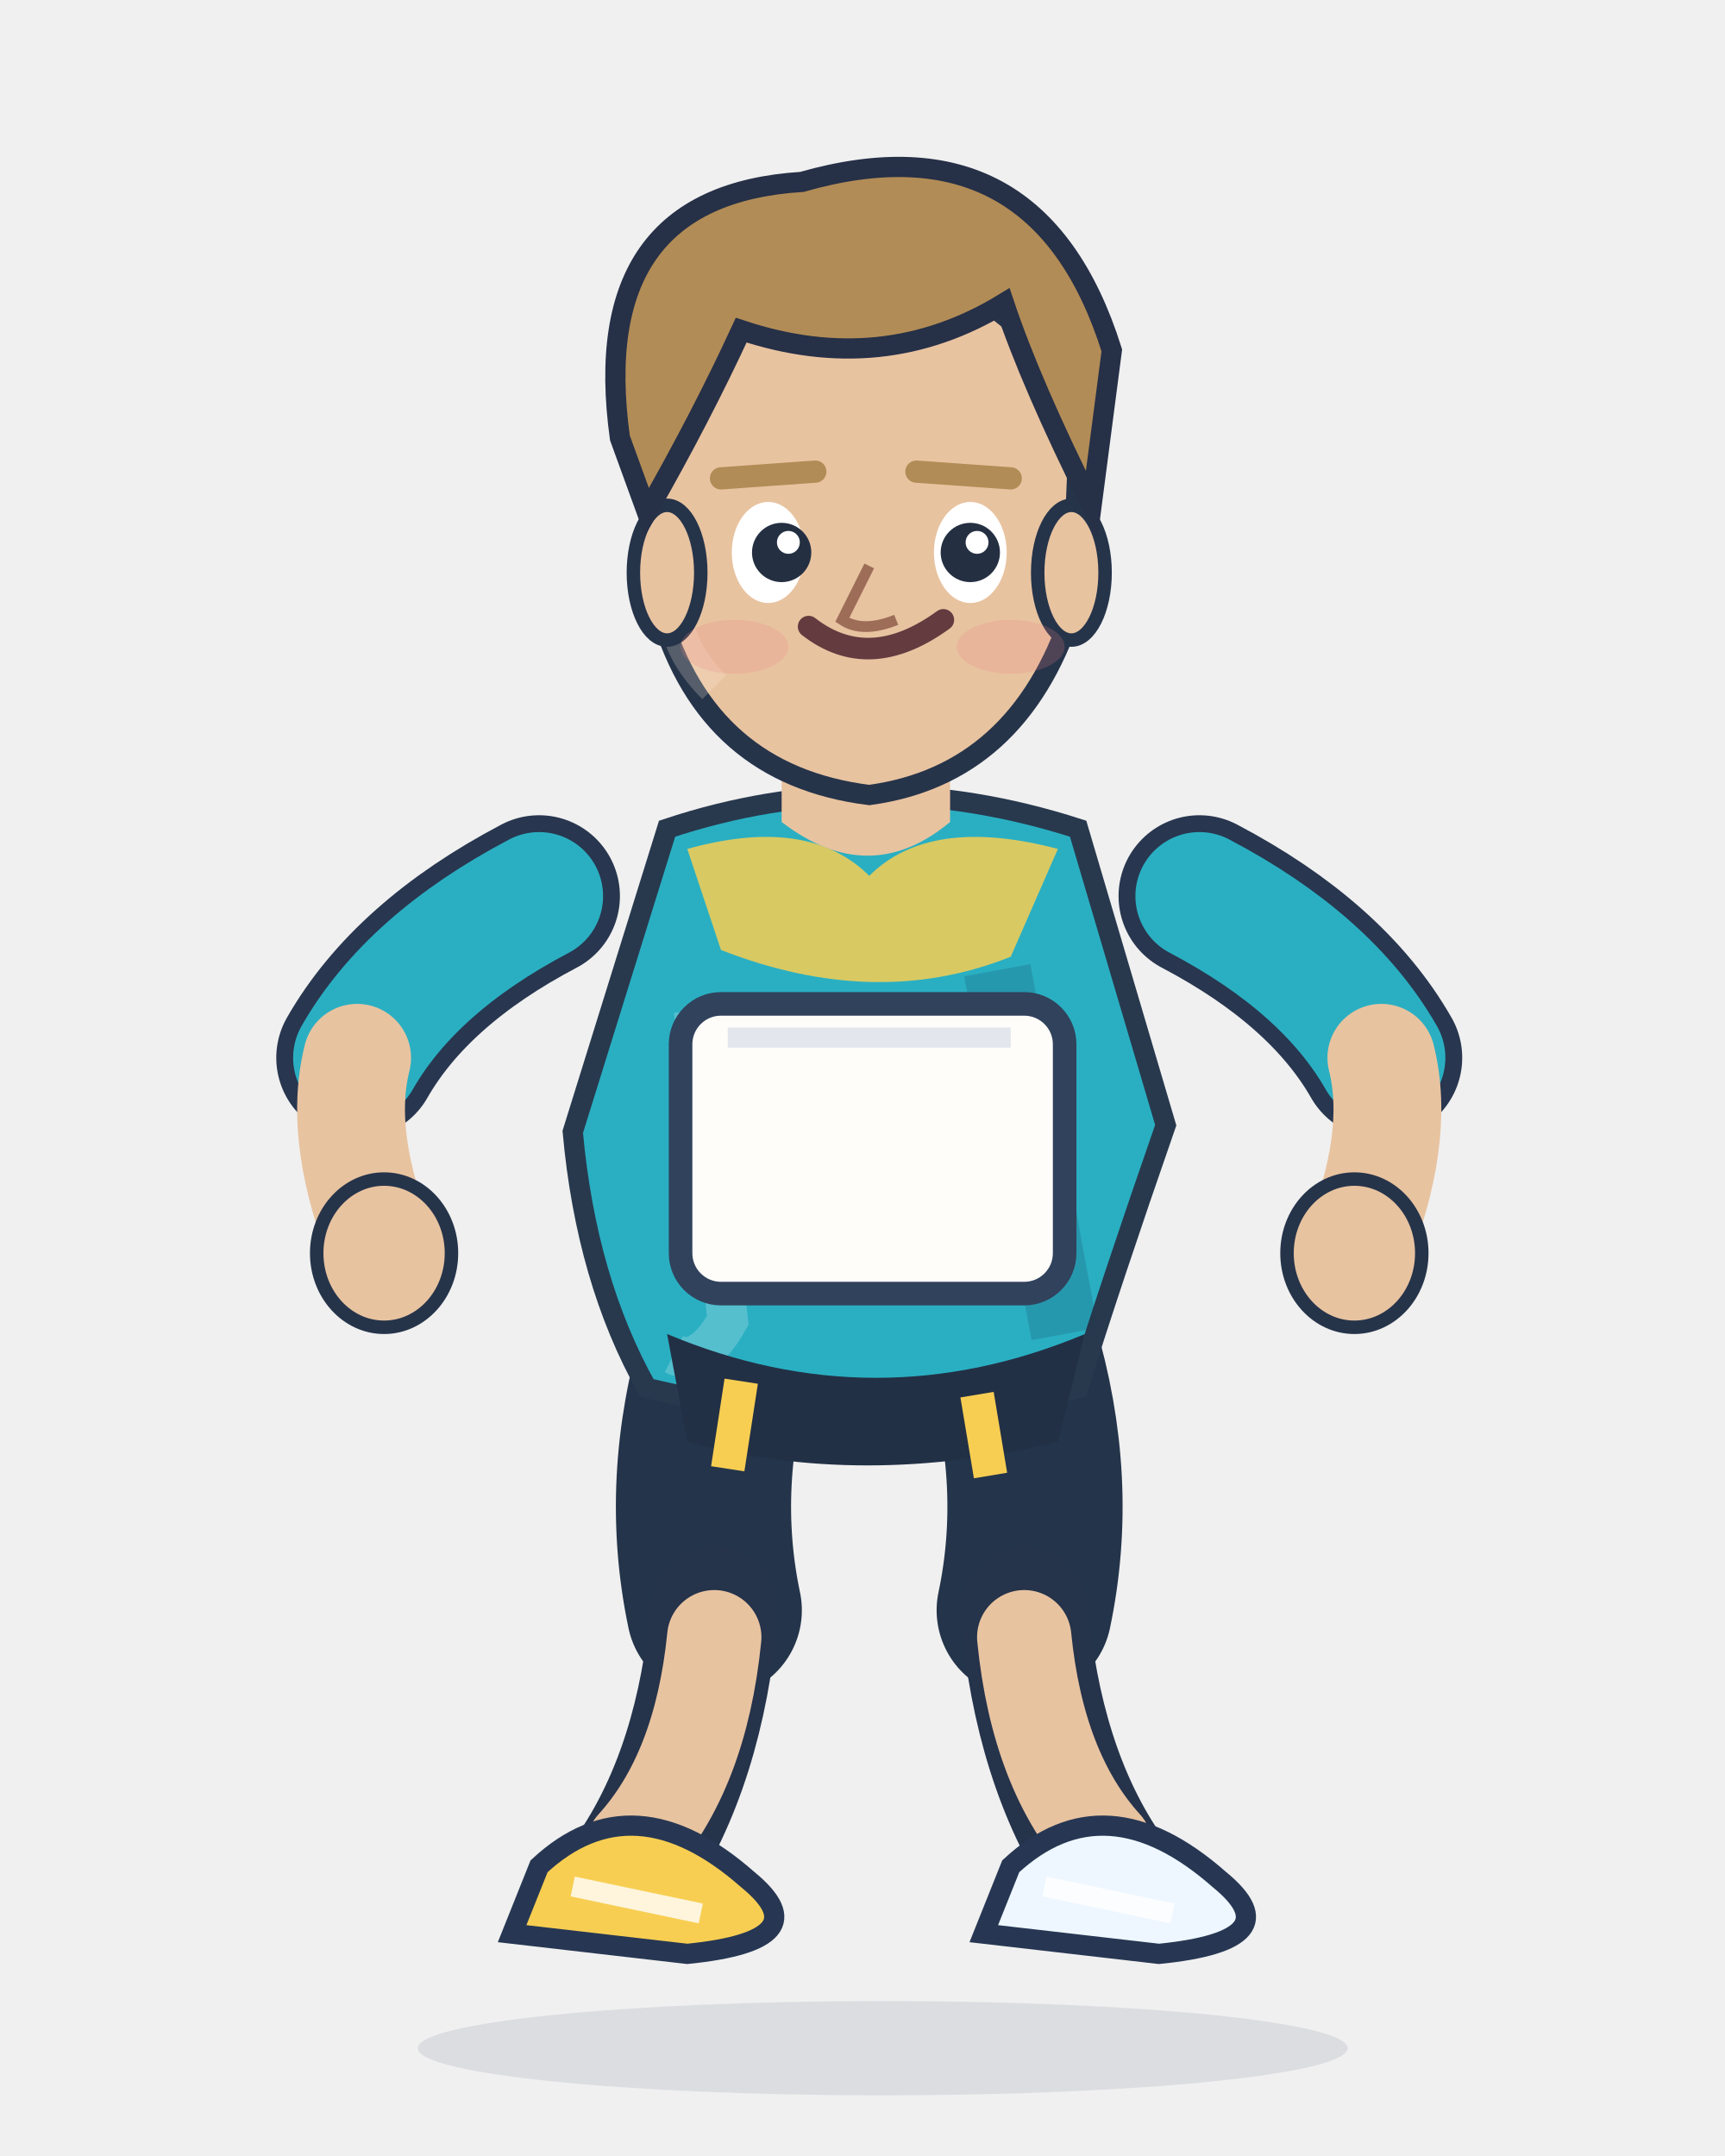
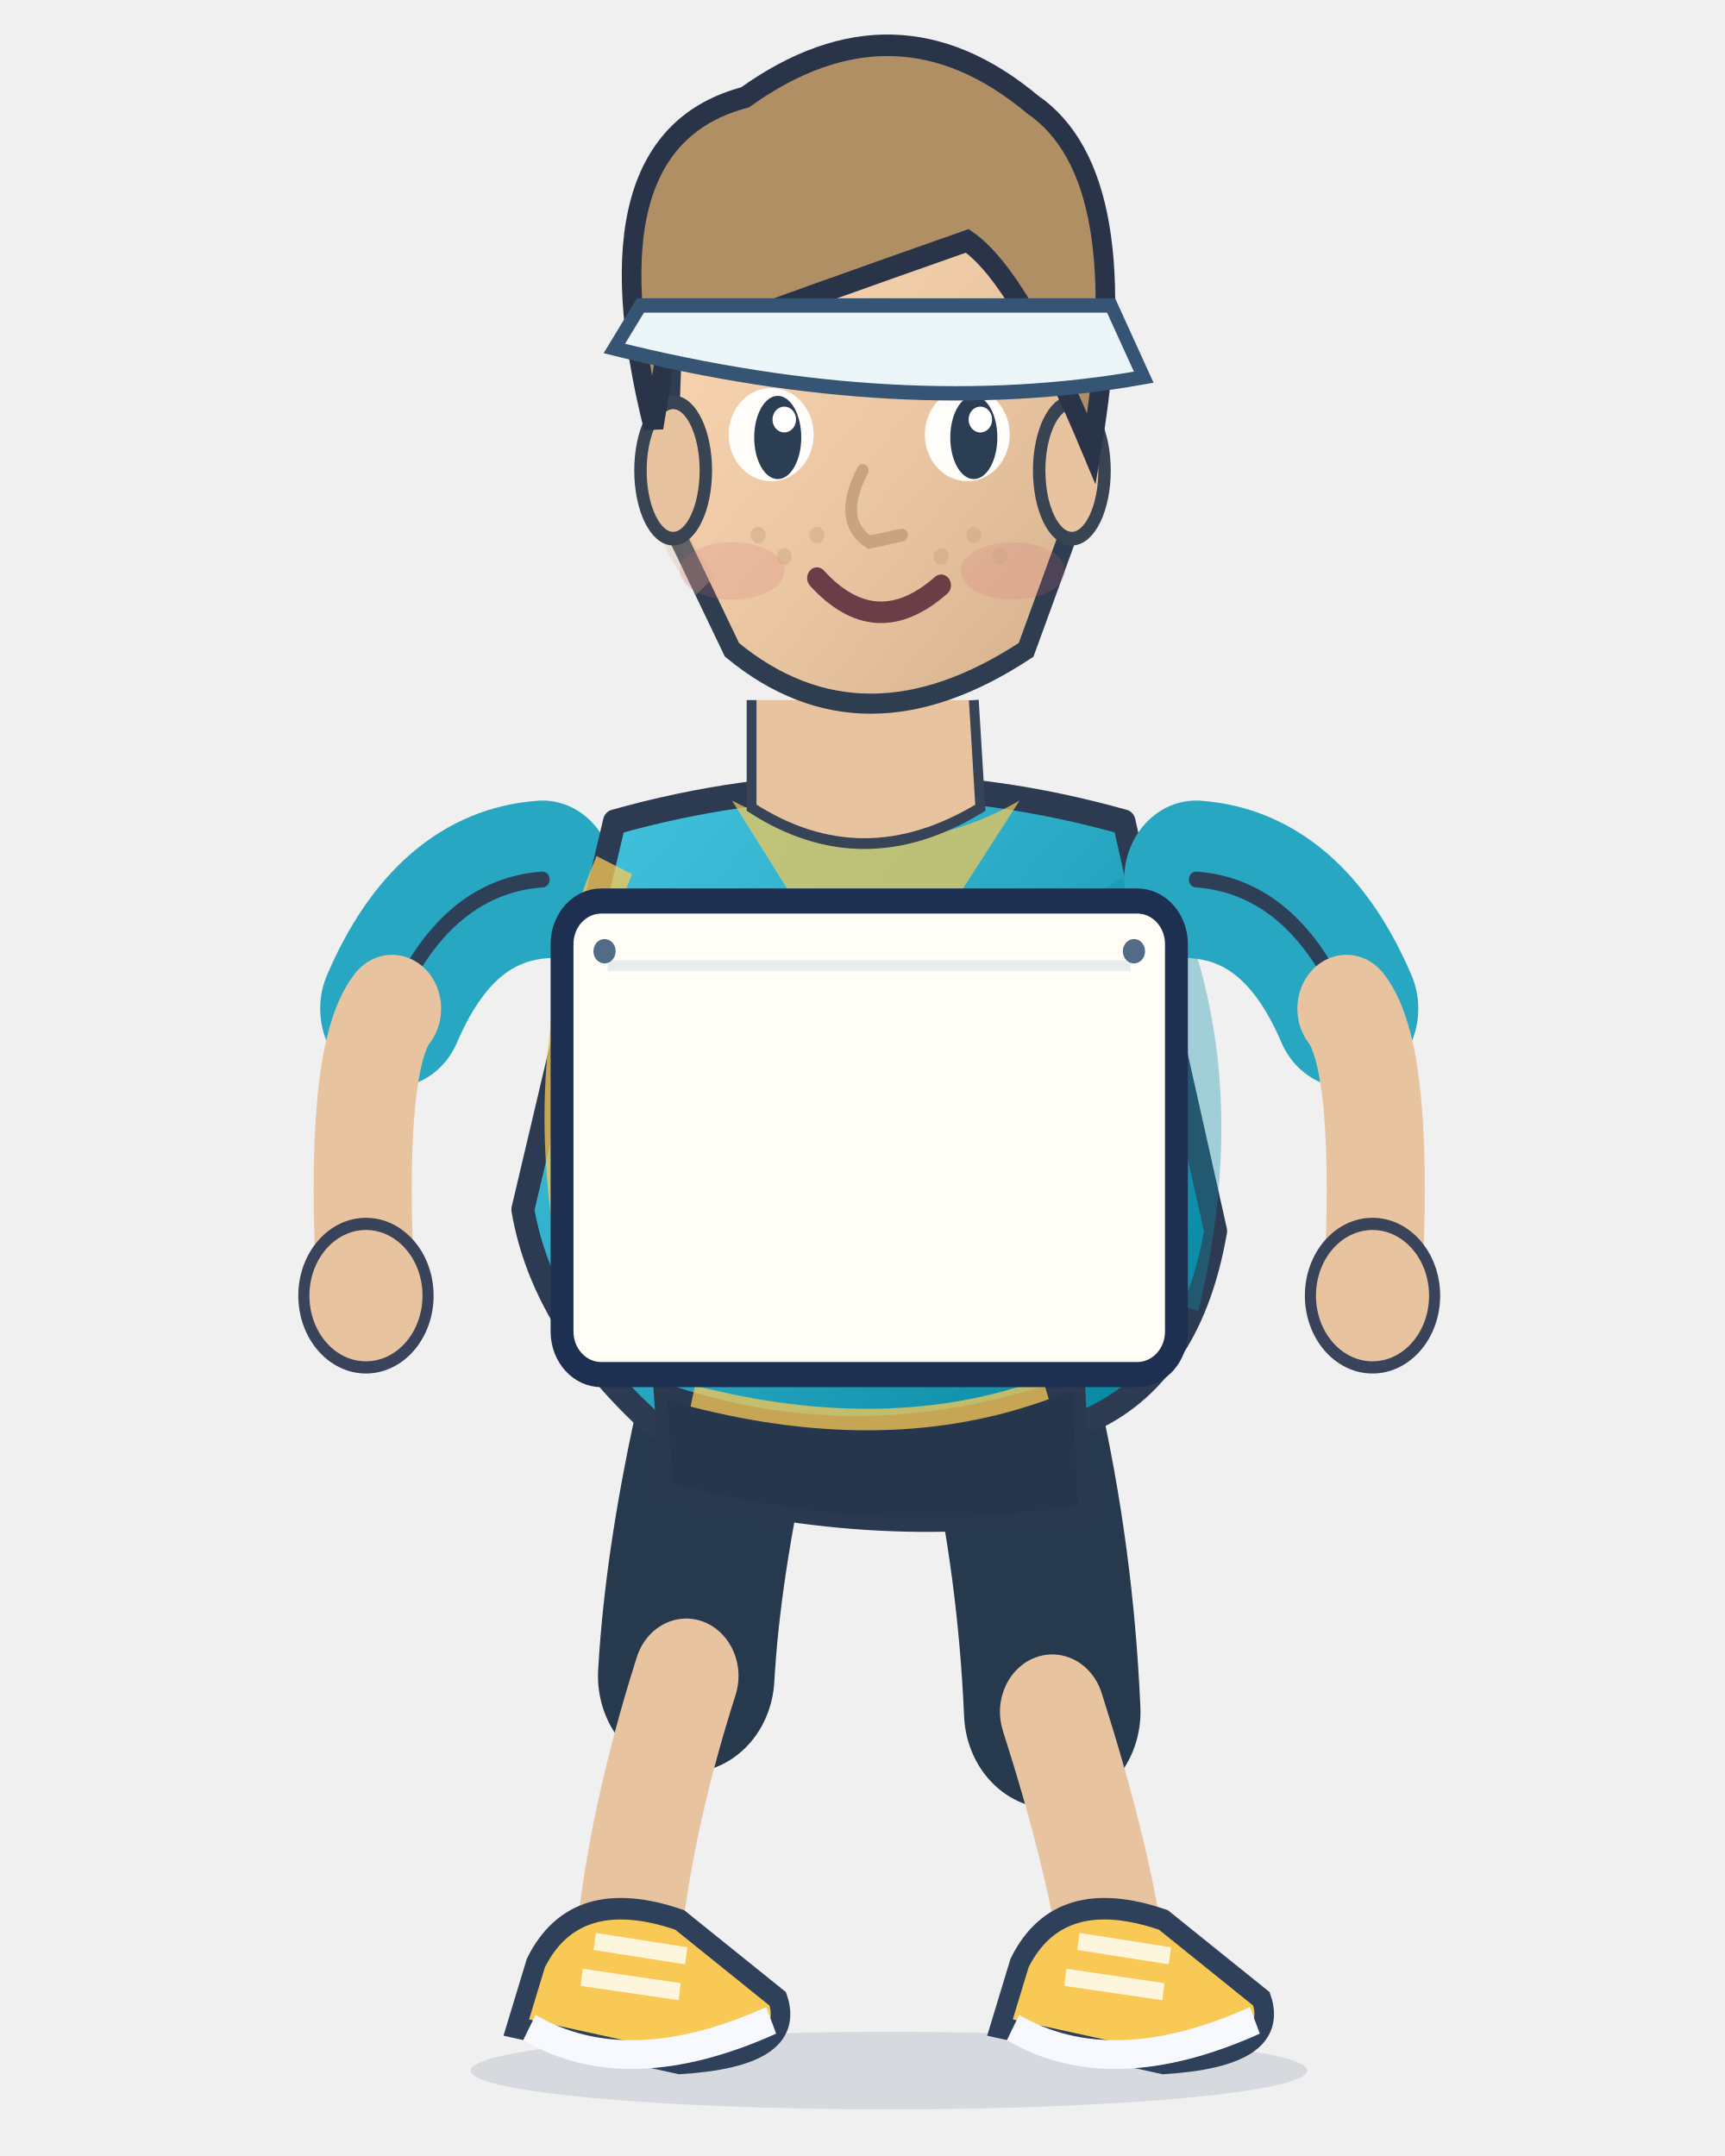
- <svg xmlns="http://www.w3.org/2000/svg" width="256" height="320" viewBox="0 0 256 320" role="img" aria-label="AU male run">
-   <g id="body_14_pose" transform="translate(0 -7.347880794884119e-16)">
-     <ellipse cx="131" cy="304" rx="69" ry="7" fill="#26385c" opacity=".10" />
+ <svg xmlns="http://www.w3.org/2000/svg" width="256" height="320" viewBox="0 0 256 320" role="img" aria-label="SnackDash original adult runner body_14 run">
+   <defs>
+     <linearGradient id="skin_13" x1="0" y1="0" x2=".9" y2="1">
+       <stop offset="0" stop-color="#ffdbb8" />
+       <stop offset=".65" stop-color="#e8c3a0" />
+       <stop offset="1" stop-color="#d6b18e" />
+     </linearGradient>
+     <linearGradient id="shirt_13" x1="0" y1="0" x2=".94" y2=".8">
+       <stop offset="0" stop-color="#46c6e0" />
+       <stop offset=".56" stop-color="#27A7C1" />
+       <stop offset="1" stop-color="#0989a3" />
+     </linearGradient>
+   </defs>
+   <g id="character_anchor" transform="translate(129 302) scale(0.97 1.065) translate(-129 -302)">
+     <ellipse cx="132" cy="307" rx="64" ry="5.4" fill="#273F61" opacity=".13" />
    <g id="legs">
      <g id="leg_left">
-         <path d="M108 200 Q102 220 106 239" stroke="#24344a" stroke-width="26" stroke-linecap="round" fill="none" />
-         <path d="M106 239 Q104 262 94 277" stroke="#25334b" stroke-width="19" stroke-linecap="round" fill="none" />
-         <path d="M106 243 Q104 263 94 274" stroke="#e8c3a0" stroke-width="14" stroke-linecap="round" fill="none" />
-         <path d="M80 277 Q94 264 111 279 Q122 288 102 290 L76 287Z" fill="#f8ce52" stroke="#273753" stroke-width="3" />
-         <path d="M85 280 L104 284" stroke="#ffffff" stroke-width="3" opacity=".8" />
+         <path d="M107 216 Q102 236 101 252" stroke="#27394D" stroke-width="27" stroke-linecap="round" fill="none" />
+         <path d="M101 252 Q94 272 92 290" stroke="#e8c3a0" stroke-width="16" stroke-linecap="round" fill="none" />
+         <g>
+           <path d="M78 292 Q84 281 100 286 L115 297 Q118 305 100 306 L75 301Z" fill="#F9C956" stroke="#2F405A" stroke-width="3" />
+           <path d="M77 301 Q92 309 114 300" stroke="#F7F9FF" stroke-width="4" fill="none" />
+           <path d="M85 294 L100 296 M87 289 L101 291" stroke="#FFFDF4" stroke-width="2.4" opacity=".85" />
+         </g>
      </g>
      <g id="leg_right">
-         <path d="M150 200 Q156 220 152 239" stroke="#24344a" stroke-width="26" stroke-linecap="round" fill="none" />
-         <path d="M152 239 Q154 262 164 277" stroke="#25334b" stroke-width="19" stroke-linecap="round" fill="none" />
-         <path d="M152 243 Q154 263 164 274" stroke="#e8c3a0" stroke-width="14" stroke-linecap="round" fill="none" />
-         <path d="M150 277 Q164 264 181 279 Q192 288 172 290 L146 287Z" fill="#eef7ff" stroke="#273753" stroke-width="3" />
-         <path d="M155 280 L174 284" stroke="#ffffff" stroke-width="3" opacity=".8" />
+         <path d="M151 216 Q156 236 157 257" stroke="#27394D" stroke-width="27" stroke-linecap="round" fill="none" />
+         <path d="M157 257 Q164 277 166 290" stroke="#e8c3a0" stroke-width="16" stroke-linecap="round" fill="none" />
+         <g>
+           <path d="M152 292 Q158 281 174 286 L189 297 Q192 305 174 306 L149 301Z" fill="#F9C956" stroke="#2F405A" stroke-width="3" />
+           <path d="M151 301 Q166 309 188 300" stroke="#F7F9FF" stroke-width="4" fill="none" />
+           <path d="M159 294 L174 296 M161 289 L175 291" stroke="#FFFDF4" stroke-width="2.4" opacity=".85" />
+         </g>
      </g>
    </g>
    <g id="arm_left">
-       <path d="M80 133 Q61 143 53 157" fill="none" stroke="#28364f" stroke-width="24" stroke-linecap="round" />
-       <path d="M80 133 Q61 143 53 157" fill="none" stroke="#2aafc2" stroke-width="19" stroke-linecap="round" />
-       <path d="M53 157 Q50 169 57 186" stroke="#e8c3a0" stroke-width="16" stroke-linecap="round" fill="none" />
-       <ellipse cx="57" cy="186" rx="10" ry="11" fill="#e8c3a0" stroke="#26344a" stroke-width="2" />
+       <path d="M79 141 Q64 142 56 159" stroke="#27A7C1" stroke-width="22" stroke-linecap="round" fill="none" />
+       <path d="M79 141 Q64 142 56 159" stroke="#2E4057" stroke-width="2.2" stroke-linecap="round" fill="none" />
+       <path d="M56 159 Q50 166 52 199" stroke="#e8c3a0" stroke-width="15" stroke-linecap="round" fill="none" />
+       <ellipse cx="52" cy="199" rx="9.5" ry="10" fill="#e8c3a0" stroke="#394359" stroke-width="1.7" />
    </g>
    <g id="torso">
-       <path d="M99 123 Q129 113 160 123 L173 167 Q165 190 160 206 Q129 214 96 206 Q87 190 85 168Z" fill="#2aafc2" stroke="#28394e" stroke-width="3" />
-       <path d="M102 126 Q120 121 129 130 Q138 121 157 126 L150 142 Q130 150 107 141Z" fill="#f8ce52" opacity=".84" />
-       <path d="M103 150 L108 196 Q104 203 100 201" stroke="#fff" stroke-opacity=".20" stroke-width="6" fill="none" />
-       <path d="M148 144 L158 198" stroke="#193451" stroke-opacity=".18" stroke-width="10" fill="none" />
-       <path d="M116 113 L116 122 Q129 132 141 122 L141 111Z" fill="#e8c3a0" />
-       <path d="M99 198 Q130 211 161 198 L157 214 Q128 221 102 214Z" fill="#223045" />
-       <path d="M110 205 L108 218 M145 207 L147 219" stroke="#f8ce52" stroke-width="5" />
+       <path d="M90 133 Q129 123 168 133 L182 190 Q178 211 161 217 Q129 231 96 217 Q79 203 76 187Z" fill="url(#shirt_13)" stroke="#2C3B52" stroke-width="3.5" stroke-linejoin="round" />
+       <path d="M90 139 Q77 167 86 201" stroke="#F9C956" stroke-width="6" opacity=".75" fill="none" />
+       <path d="M169 140 Q184 166 175 200" stroke="#0e8ea8" stroke-width="9" opacity=".35" fill="none" />
+       <path d="M108 130 L119 146 L140 147 L152 130 Q131 141 108 130Z" fill="#F9C956" opacity=".7" />
+       <path d="M114 129 Q128 139 144 129" stroke="#2B3D50" stroke-width="3" fill="none" />
+       <path d="M97 212 Q128 222 161 211 L162 229 Q131 234 98 226Z" fill="#26364D" stroke="#2A394F" stroke-width="2" />
+       <path d="M102 213 Q132 220 156 212" stroke="#F9C956" stroke-width="3" fill="none" opacity=".75" />
+       <path d="M111 116 L111 131 Q128 141 146 131 L145 116" fill="#e8c3a0" stroke="#374357" stroke-width="1.5" />
+     </g>
+     <g id="hair_back" />
+     <g id="face">
+       <path d="M99 65 Q100 43 120 39 Q145 33 159 48 L163 84 L153 109 Q128 124 108 109 L98 90Z" fill="url(#skin_13)" stroke="#2F3D50" stroke-width="2.8" />
+       <path d="M106 60 Q112 48 120 45" stroke="#ffdab7" stroke-width="4" opacity=".4" fill="none" />
+       <path d="M100 83 Q95 90 104 100" stroke="#dfba97" stroke-width="4" opacity=".3" fill="none" />
+       <ellipse cx="99" cy="84" rx="5" ry="9.5" fill="#e8c3a0" stroke="#394453" stroke-width="1.9" />
+       <ellipse cx="160" cy="84" rx="5" ry="9.5" fill="#e8c3a0" stroke="#394453" stroke-width="1.9" />
+       <path d="M106 67 Q114 66 121 68" fill="none" stroke="#c8a380" stroke-width="3" stroke-linecap="round" />
+       <ellipse cx="114" cy="79" rx="6.5" ry="6.5" fill="#FFFDF9" />
+       <ellipse cx="115" cy="79.4" rx="3.6" ry="5.8" fill="#2B3E53" />
+       <circle cx="116" cy="76.9" r="1.8" fill="white" />
+       <path d="M136 67 Q144 66 151 68" fill="none" stroke="#c8a380" stroke-width="3" stroke-linecap="round" />
+       <ellipse cx="144" cy="79" rx="6.5" ry="6.5" fill="#FFFDF9" />
+       <ellipse cx="145" cy="79.4" rx="3.6" ry="5.8" fill="#2B3E53" />
+       <circle cx="146" cy="76.9" r="1.8" fill="white" />
+       <path d="M128 84 Q124 91 129 94 L134 93" stroke="#c8a380" stroke-width="1.8" fill="none" stroke-linecap="round" />
+       <ellipse cx="108" cy="98" rx="8" ry="4" fill="#D56876" opacity=".18" />
+       <ellipse cx="151" cy="98" rx="8" ry="4" fill="#D56876" opacity=".18" />
+       <g fill="#c8a380" opacity=".45">
+         <circle cx="112" cy="93" r="1.15" />
+         <circle cx="116" cy="96" r="1.15" />
+         <circle cx="121" cy="93" r="1.15" />
+         <circle cx="140" cy="96" r="1.15" />
+         <circle cx="145" cy="93" r="1.15" />
+         <circle cx="149" cy="96" r="1.15" />
+       </g>20s<path d="M121 99 Q130 108 140 100" fill="none" stroke="#693E46" stroke-width="3" stroke-linecap="round" />
+     </g>
+     <g id="hair" stroke-linecap="round">
+       <path d="M96 78 Q85 38 110 32 Q133 17 154 33 Q170 43 163 81 Q152 57 144 52 Q119 60 98 67Z" fill="#B18F64" stroke="#293448" stroke-width="3" />
+       <path d="M94 61 H166 L171 71 Q134 77 90 67Z" fill="#ECF6F8" stroke="#365574" stroke-width="2" />
    </g>
    <g id="arm_right">
-       <path d="M178 133 Q197 143 205 157" fill="none" stroke="#28364f" stroke-width="24" stroke-linecap="round" />
-       <path d="M178 133 Q197 143 205 157" fill="none" stroke="#2aafc2" stroke-width="19" stroke-linecap="round" />
-       <path d="M205 157 Q208 169 201 186" stroke="#e8c3a0" stroke-width="16" stroke-linecap="round" fill="none" />
-       <ellipse cx="201" cy="186" rx="10" ry="11" fill="#e8c3a0" stroke="#26344a" stroke-width="2" />
+       <path d="M179 141 Q194 142 202 159" stroke="#27A7C1" stroke-width="22" stroke-linecap="round" fill="none" />
+       <path d="M179 141 Q194 142 202 159" stroke="#2E4057" stroke-width="2.2" stroke-linecap="round" fill="none" />
+       <path d="M202 159 Q208 166 206 199" stroke="#e8c3a0" stroke-width="15" stroke-linecap="round" fill="none" />
+       <ellipse cx="206" cy="199" rx="9.5" ry="10" fill="#e8c3a0" stroke="#394359" stroke-width="1.7" />
    </g>
-     <g id="face">
-       <path d="M97 67 Q99 42 128 40 Q155 41 160 67 L159 91 Q151 115 129 118 Q105 115 98 91Z" fill="#e8c3a0" stroke="#26344a" stroke-width="3" />
-       <path d="M102 83 Q97 93 106 102" stroke="#fff1dd" stroke-width="5" opacity=".22" fill="none" />
-       <ellipse cx="99" cy="85" rx="5" ry="10" fill="#e8c3a0" stroke="#26344a" stroke-width="2" />
-       <ellipse cx="159" cy="85" rx="5" ry="10" fill="#e8c3a0" stroke="#26344a" stroke-width="2" />
-       <path d="M107 71 L121 70 M136 70 L150 71" fill="none" stroke="#b28c56" stroke-width="3.3" stroke-linecap="round" />
-       <ellipse cx="114" cy="82" rx="5.4" ry="7.5" fill="#fff" />
-       <ellipse cx="144" cy="82" rx="5.4" ry="7.5" fill="#fff" />
-       <circle cx="116" cy="82" r="4.4" fill="#242f42" />
-       <circle cx="144" cy="82" r="4.4" fill="#242f42" />
-       <circle cx="117" cy="80.5" r="1.7" fill="#fff" />
-       <circle cx="145" cy="80.5" r="1.7" fill="#fff" />
-       <path d="M129 84 L125 92 Q128 94 133 92" stroke="#9d6d58" stroke-width="1.6" fill="none" />
-       <ellipse cx="109" cy="96" rx="8" ry="4" fill="#ee8382" opacity=".21" />
-       <ellipse cx="150" cy="96" rx="8" ry="4" fill="#ee8382" opacity=".21" />
-       <path d="M120 93 Q129 100 140 92" fill="none" stroke="#643b3f" stroke-width="3.2" stroke-linecap="round" />
+     <g id="bib_blank" data-bib-rect="82,144,94,66">
+       <rect id="bib_mask" x="82" y="144" width="94" height="66" rx="6" fill="#FFFDF6" stroke="#1E3051" stroke-width="3.5" />
+       <path d="M89 153 H169" stroke="#D9DFE9" stroke-width="1.5" opacity=".58" />
+       <circle cx="88.5" cy="151" r="1.7" fill="#526C88" />
+       <circle cx="169.5" cy="151" r="1.7" fill="#526C88" />
    </g>
-     <g id="hair">
-       <path d="M92 65 Q87 29 119 27 Q154 17 165 52 L162 75 Q153 57 149 45 Q131 56 110 49 Q104 62 96 76Z" fill="#b28c56" stroke="#263047" stroke-width="3" />
-     </g>
-     <g id="bib_placeholder">
-       <rect x="101" y="149" width="57" height="43" rx="6" fill="#fffdf9" stroke="#31425c" stroke-width="3.5" />
-       <path d="M108 154 H150" stroke="#e3e7ed" stroke-width="3" />
-     </g>
+     <g id="accessories" />
  </g>
</svg>
